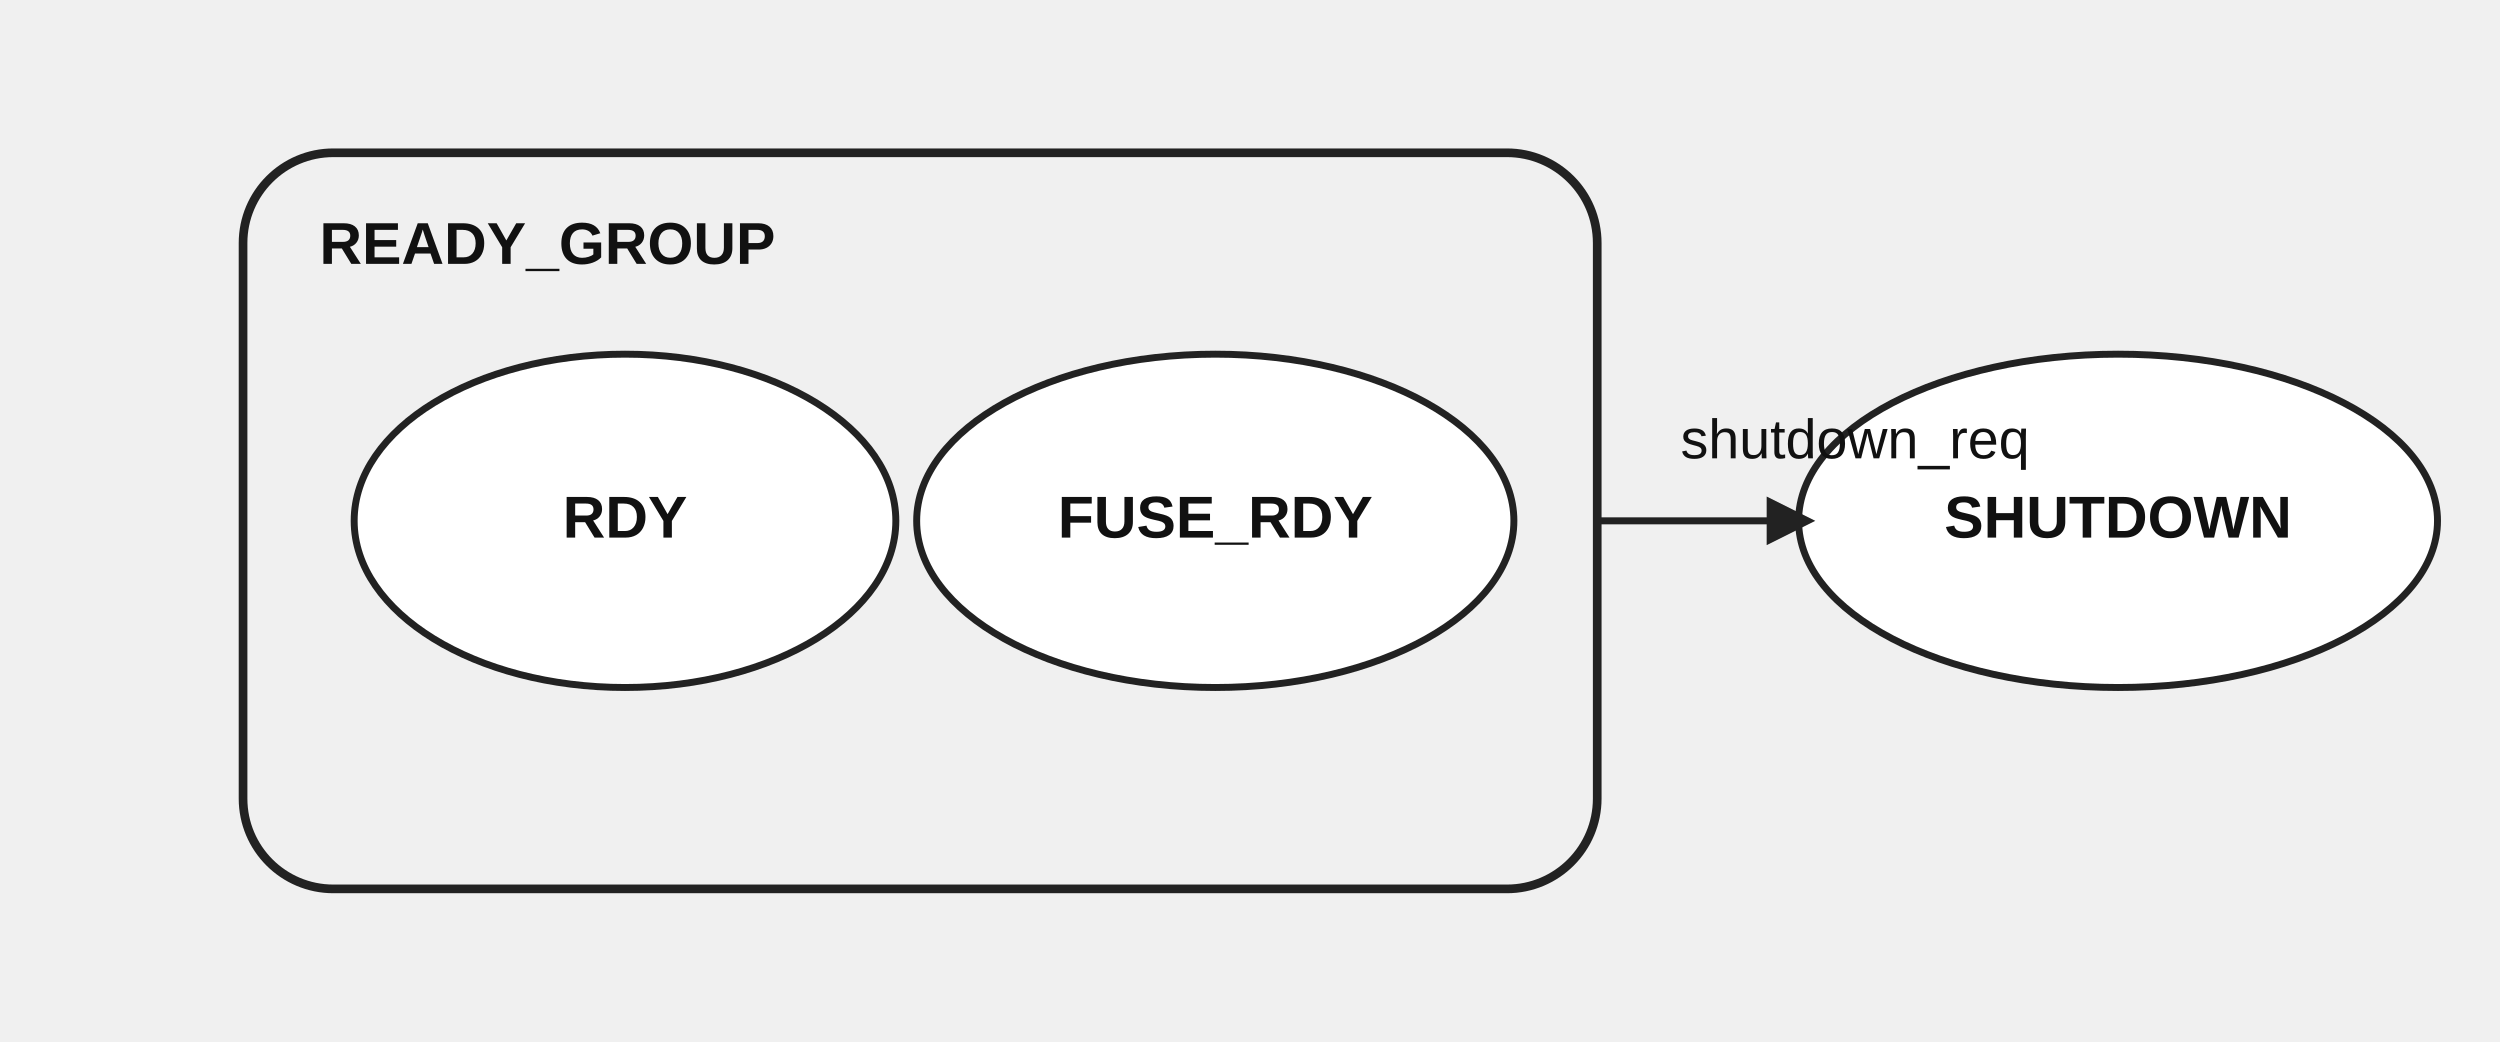
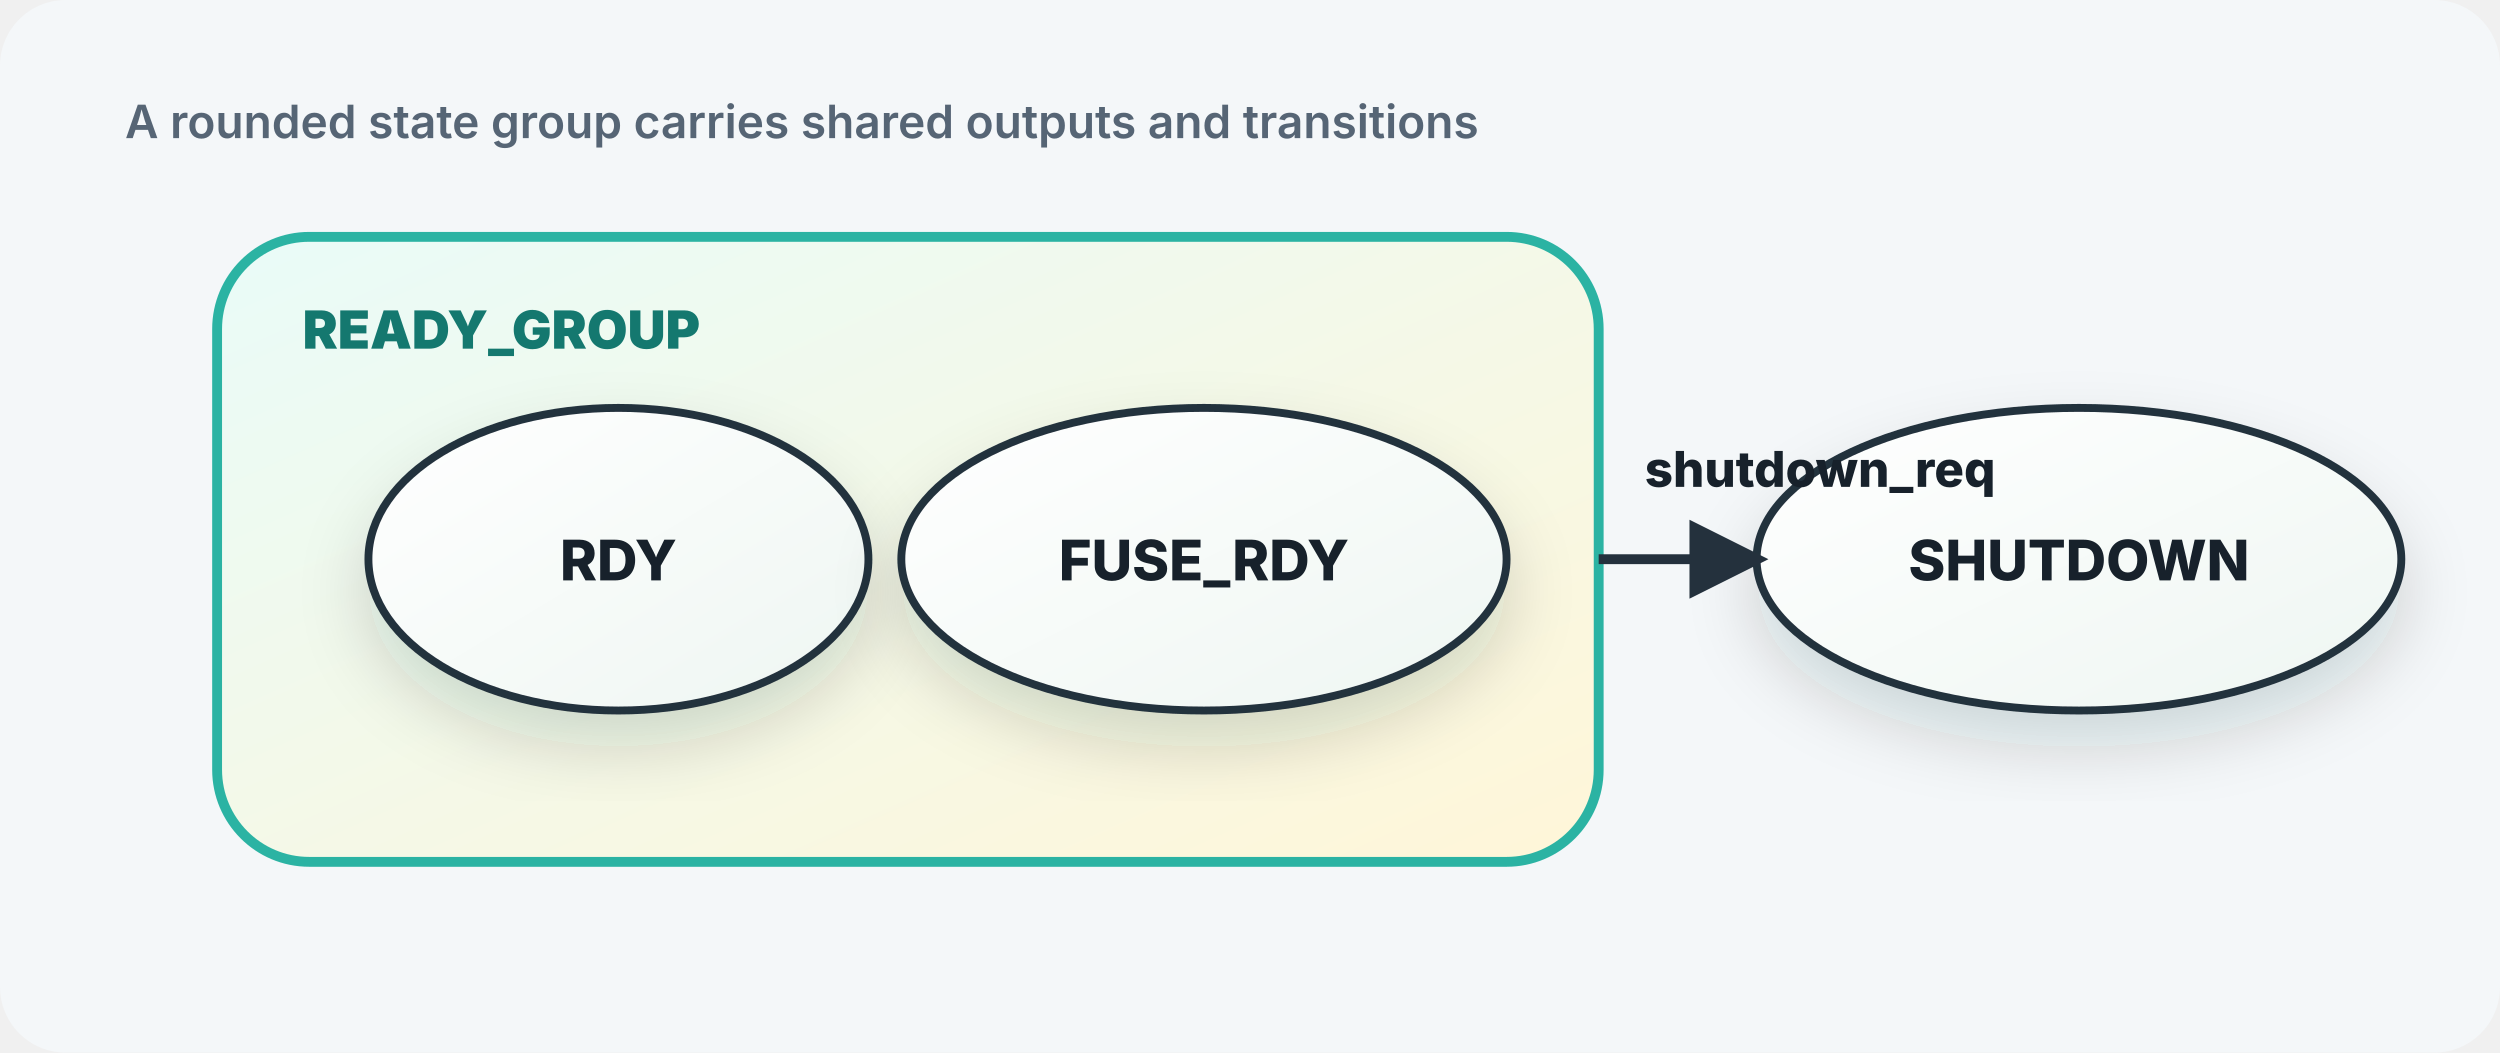
- <svg xmlns="http://www.w3.org/2000/svg" width="720" height="300" viewBox="0 0 720 300" role="img" aria-label="State group diagram">
+ <svg xmlns="http://www.w3.org/2000/svg" width="760" height="320" viewBox="0 0 760 320" role="img" aria-label="Modern state group diagram">
  <defs>
-     <marker id="arrow" viewBox="0 0 10 10" refX="8" refY="5" markerWidth="7" markerHeight="7" orient="auto-start-reverse">
-       <path d="M 0 0 L 10 5 L 0 10 z" fill="#222" />
+     <linearGradient id="card" x1="0" y1="0" x2="1" y2="1">
+       <stop offset="0" stop-color="#ffffff" />
+       <stop offset="1" stop-color="#eef6f2" />
+     </linearGradient>
+     <linearGradient id="groupFill" x1="0" y1="0" x2="1" y2="1">
+       <stop offset="0" stop-color="#e9fbf8" />
+       <stop offset="1" stop-color="#fff6d8" />
+     </linearGradient>
+     <marker id="arrow" viewBox="0 0 10 10" refX="8.5" refY="5" markerWidth="8" markerHeight="8" orient="auto-start-reverse">
+       <path d="M 0 0 L 10 5 L 0 10 z" fill="#24313d" />
    </marker>
+     <filter id="shadow" x="-15%" y="-25%" width="130%" height="155%">
+       <feDropShadow dx="0" dy="10" stdDeviation="10" flood-color="#12202a" flood-opacity="0.16" />
+     </filter>
    <style>
-       text { font-family: Arial, Helvetica, sans-serif; fill: #111; }
-       .state { fill: #fff; stroke: #222; stroke-width: 2; }
-       .group { fill: none; stroke: #222; stroke-width: 2.5; }
-       .line { fill: none; stroke: #222; stroke-width: 2; marker-end: url(#arrow); }
-       .label { font-size: 16px; }
-       .groupName { font-size: 17px; font-weight: 700; }
-       .name { font-size: 17px; font-weight: 700; text-anchor: middle; dominant-baseline: middle; }
+       text { font-family: Inter, Segoe UI, Arial, Helvetica, sans-serif; fill: #17212b; }
+       .bg { fill: #f4f7f9; }
+       .group { fill: url(#groupFill); stroke: #2bb3a3; stroke-width: 3; }
+       .state { fill: url(#card); stroke: #24313d; stroke-width: 2.4; filter: url(#shadow); }
+       .line { fill: none; stroke: #24313d; stroke-width: 3; marker-end: url(#arrow); }
+       .name { font-size: 17px; font-weight: 800; text-anchor: middle; dominant-baseline: middle; }
+       .groupName { fill: #14786f; font-size: 16px; font-weight: 900; }
+       .label { font-size: 15px; font-weight: 800; }
+       .caption { fill: #566575; font-size: 14px; font-weight: 600; }
    </style>
  </defs>
-   <rect class="group" x="70" y="44" width="390" height="212" rx="26" ry="26" />
-   <text class="groupName" x="92" y="76">READY_GROUP</text>
-   <ellipse class="state" cx="180" cy="150" rx="78" ry="48" />
-   <text class="name" x="180" y="150">RDY</text>
-   <ellipse class="state" cx="350" cy="150" rx="86" ry="48" />
-   <text class="name" x="350" y="150">FUSE_RDY</text>
-   <ellipse class="state" cx="610" cy="150" rx="92" ry="48" />
-   <text class="name" x="610" y="150">SHUTDOWN</text>
-   <path class="line" d="M 460 150 C 492 150 506 150 520 150" />
-   <text class="label" x="484" y="132">shutdown_req</text>
+   <rect class="bg" width="760" height="320" rx="20" />
+   <text class="caption" x="38" y="42">A rounded state group carries shared outputs and transitions</text>
+   <rect class="group" x="66" y="72" width="420" height="190" rx="28" />
+   <text class="groupName" x="92" y="106">READY_GROUP</text>
+   <ellipse class="state" cx="188" cy="170" rx="76" ry="46" />
+   <text class="name" x="188" y="170">RDY</text>
+   <ellipse class="state" cx="366" cy="170" rx="92" ry="46" />
+   <text class="name" x="366" y="170">FUSE_RDY</text>
+   <ellipse class="state" cx="632" cy="170" rx="98" ry="46" />
+   <text class="name" x="632" y="170">SHUTDOWN</text>
+   <path class="line" d="M 486 170 C 512 170 528 170 534 170" />
+   <text class="label" x="500" y="148">shutdown_req</text>
</svg>
